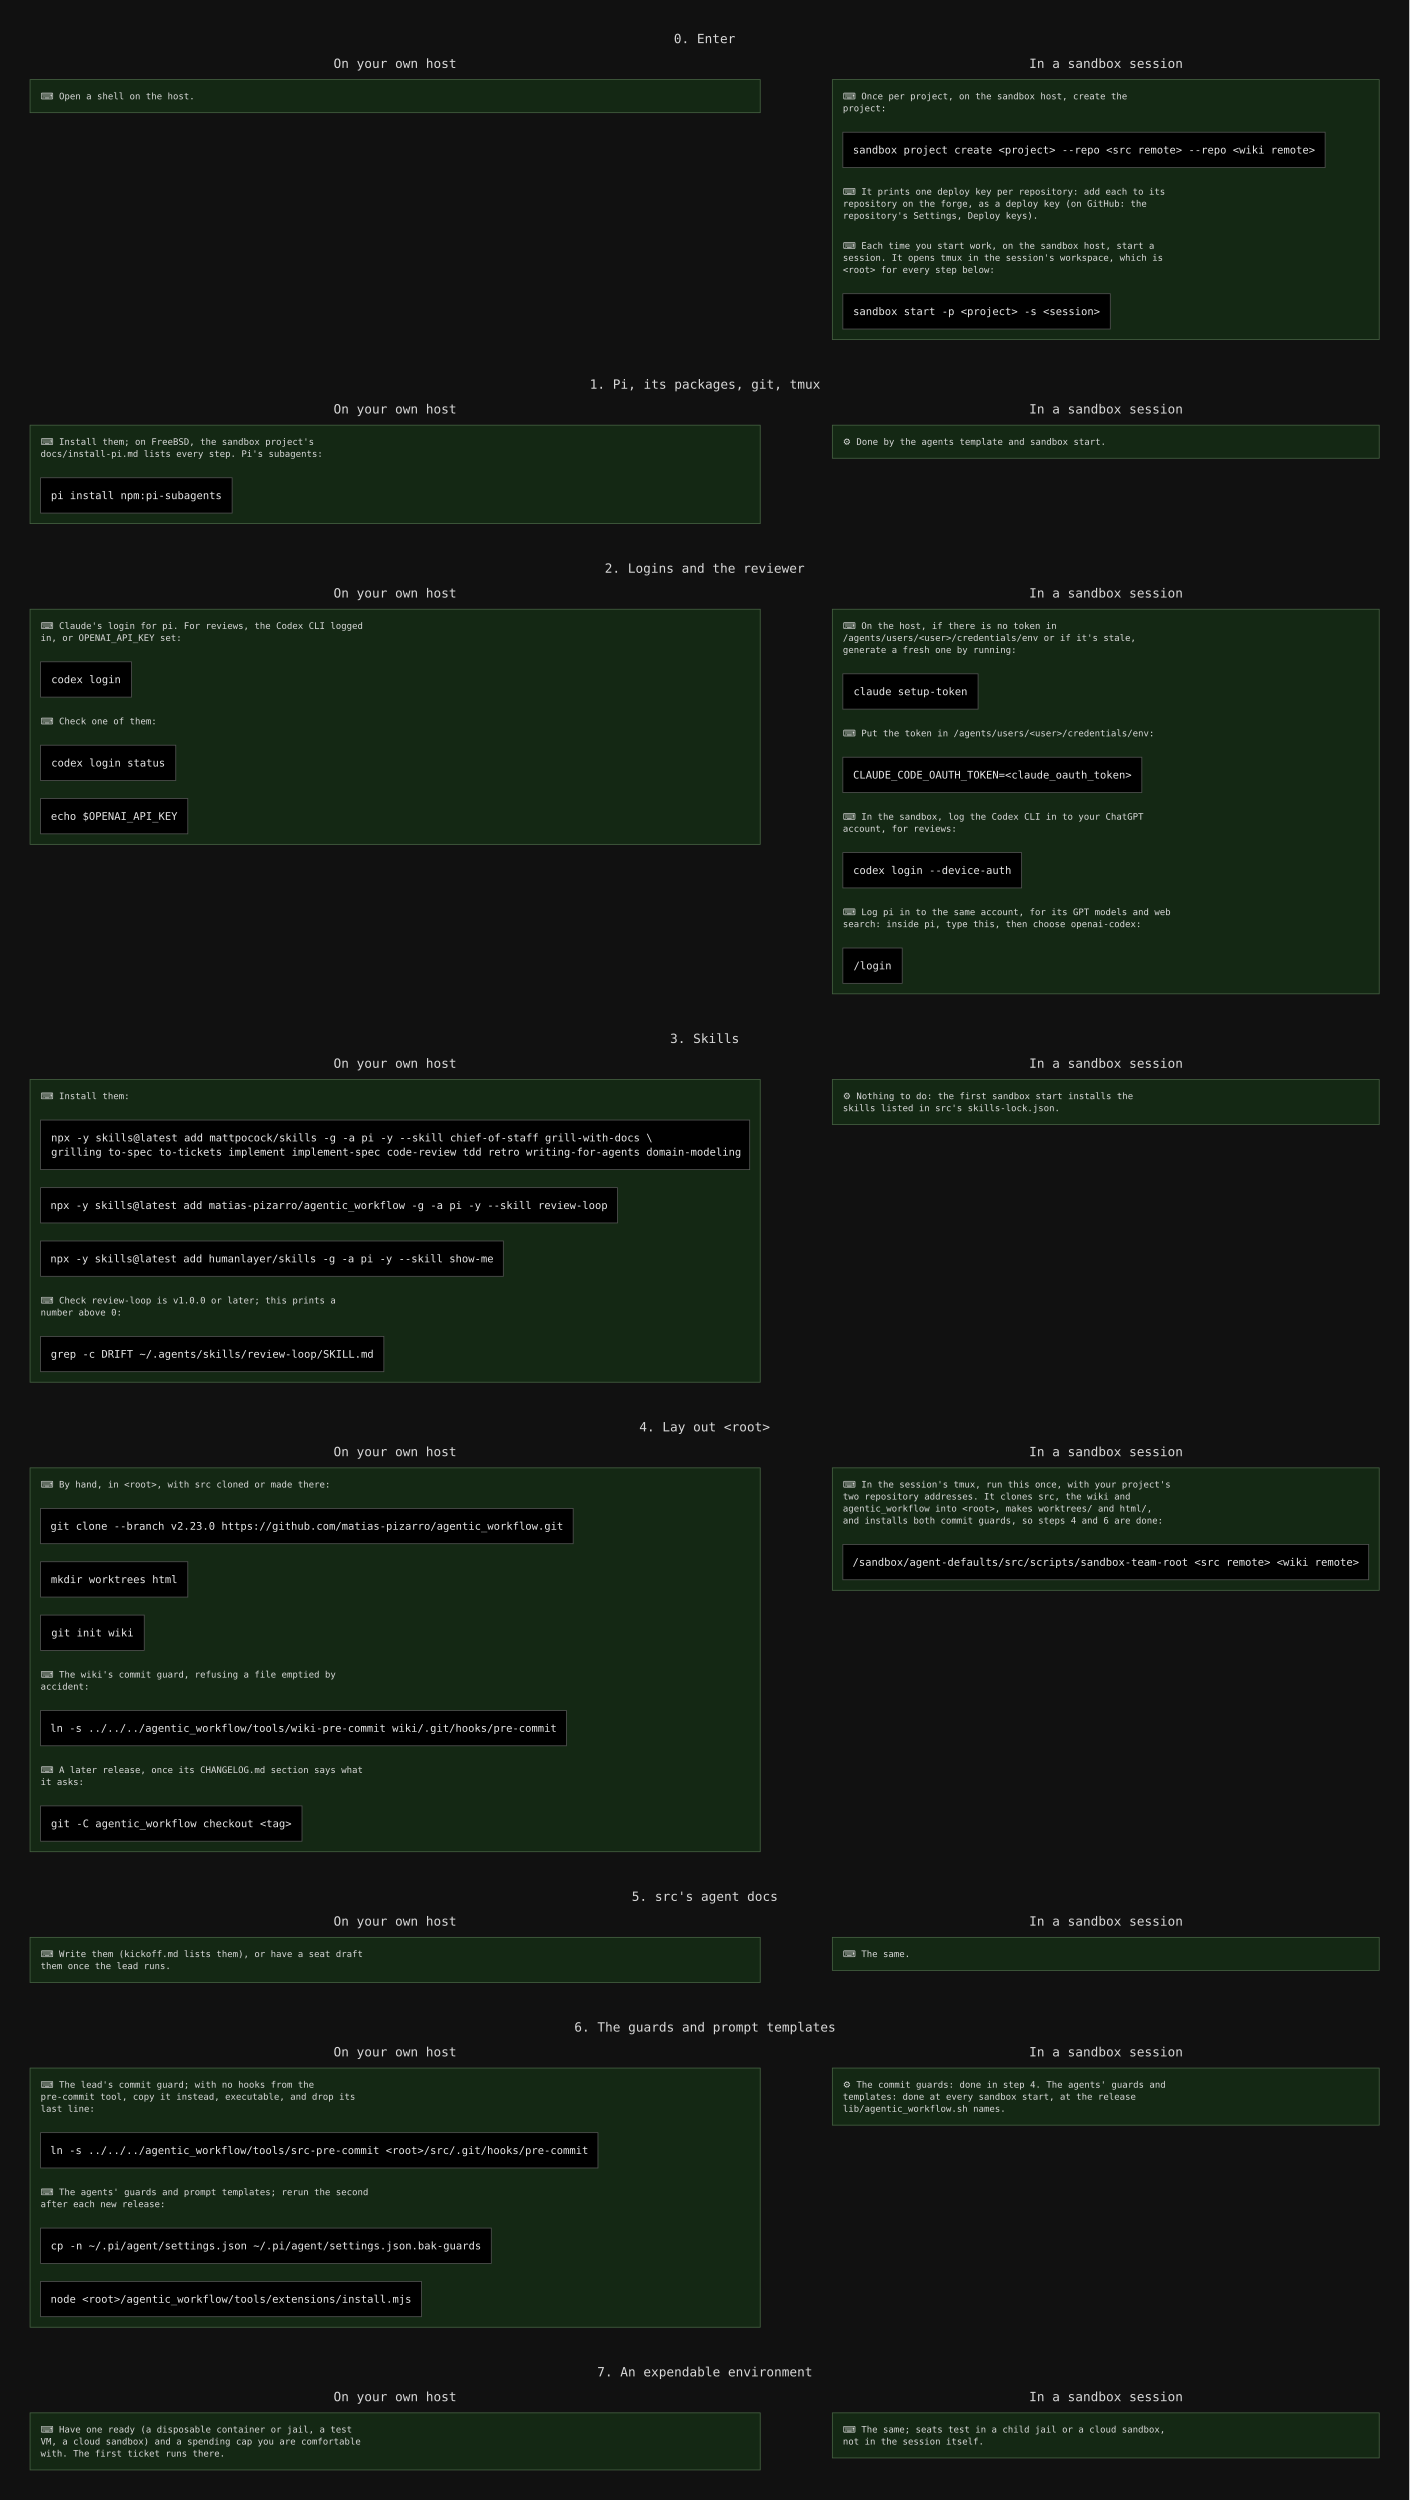
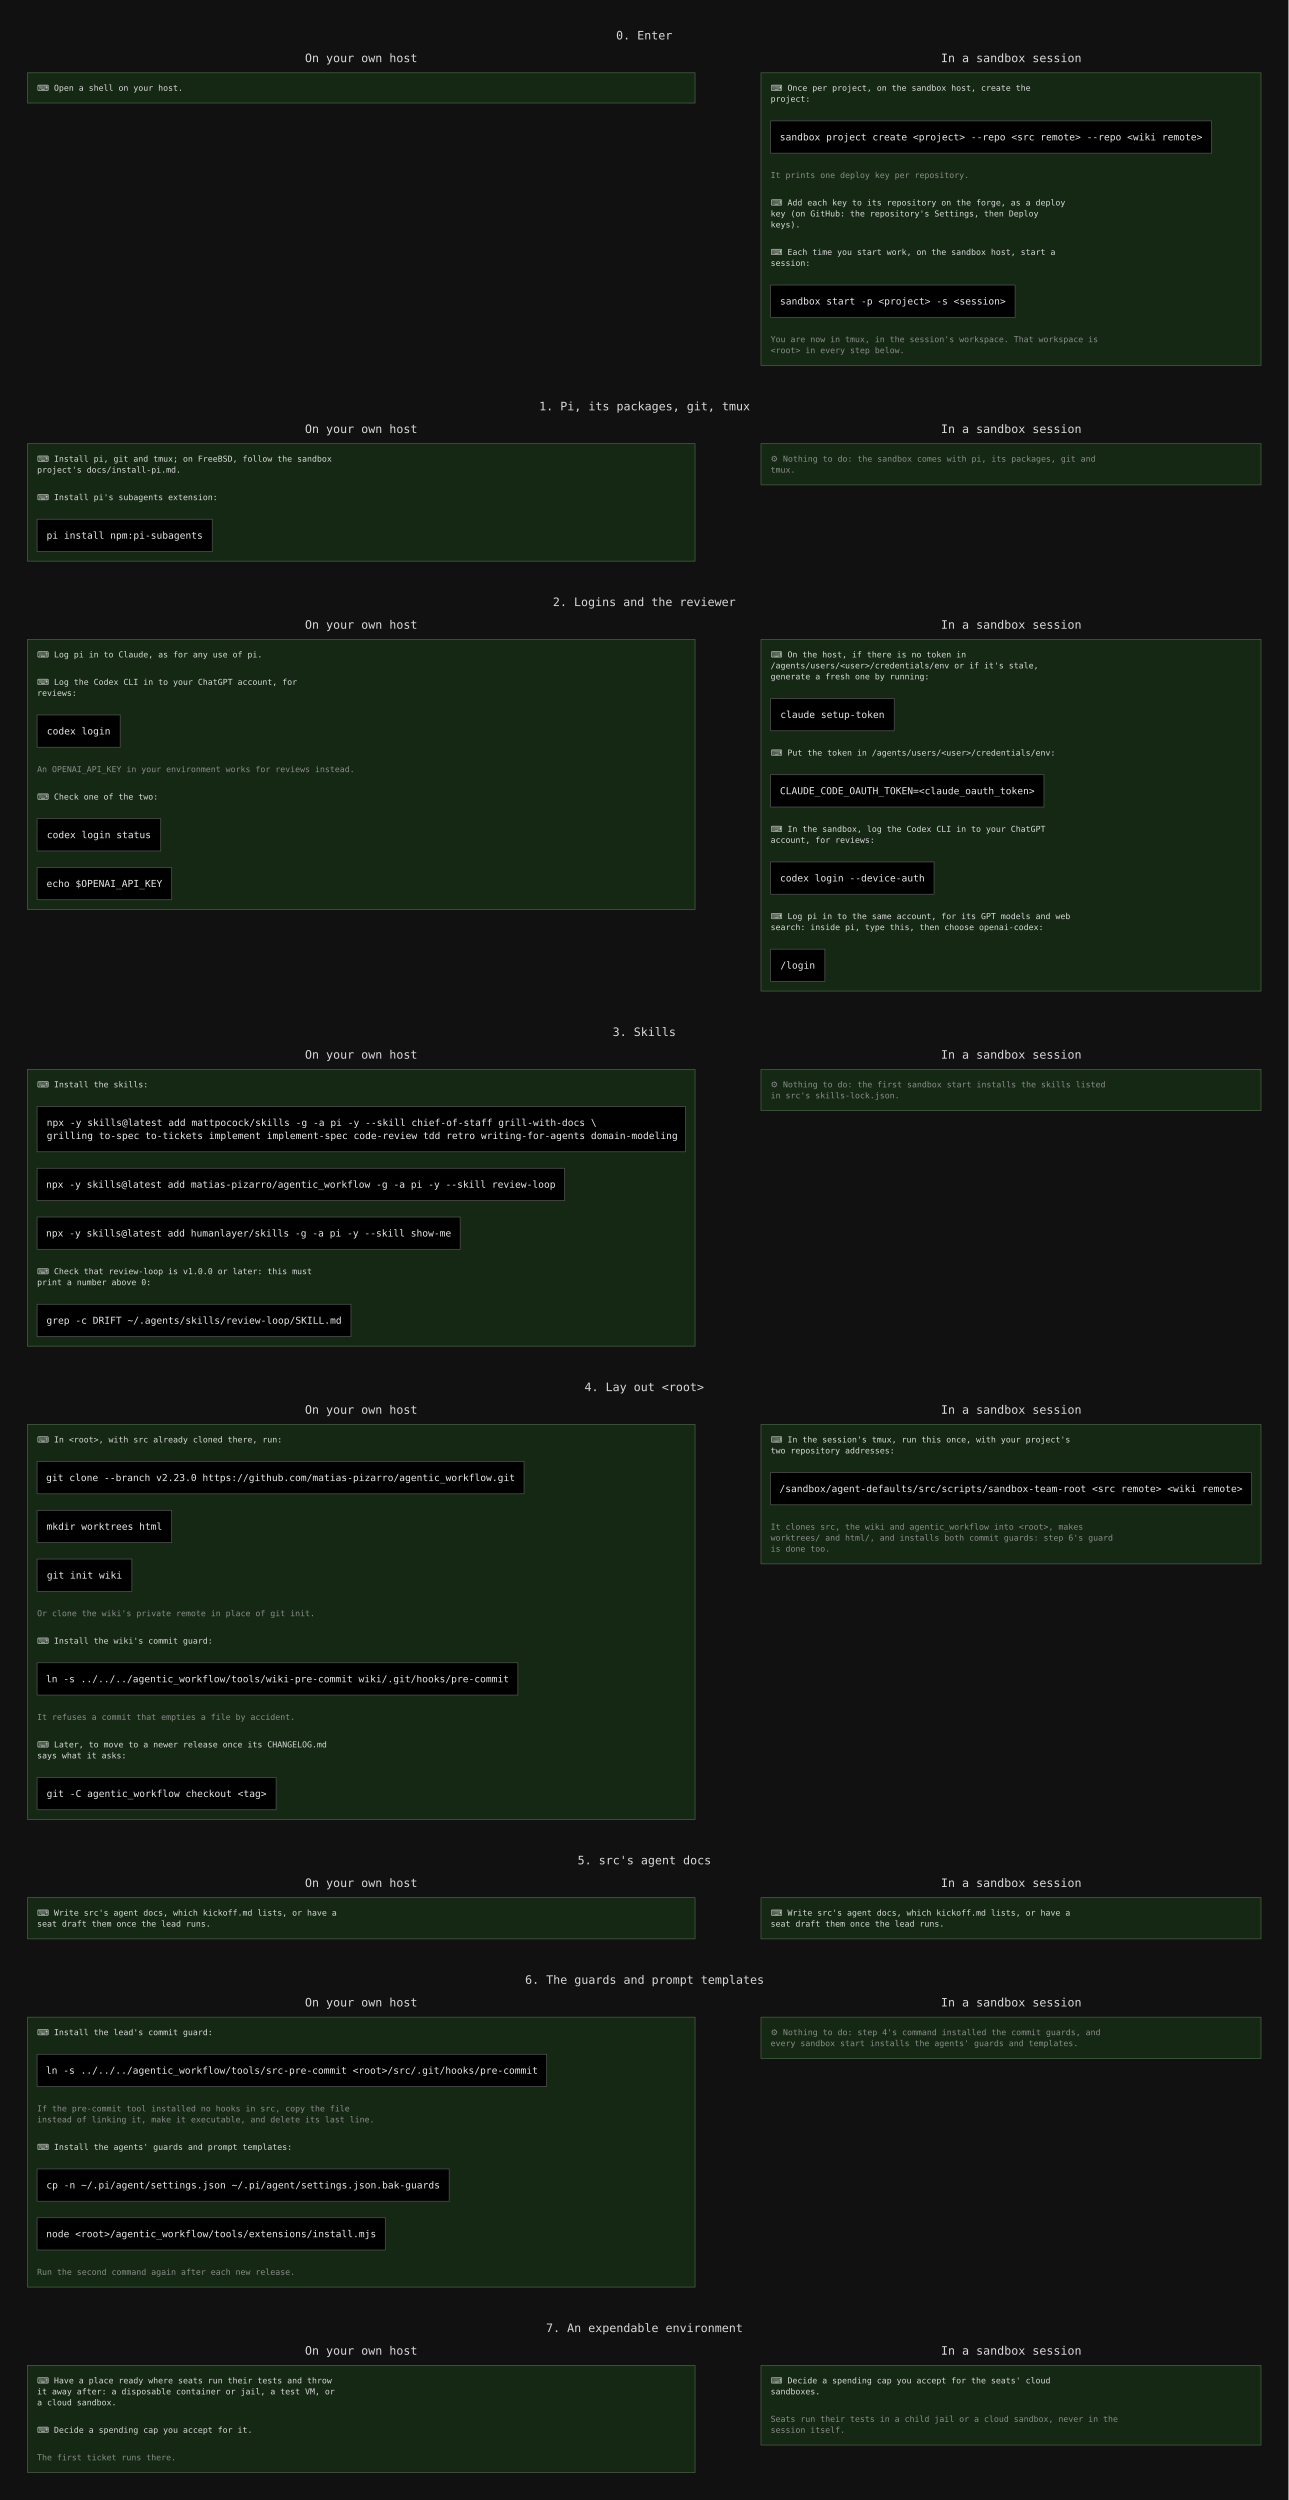
- <svg xmlns="http://www.w3.org/2000/svg" width="1876" height="3328" viewBox="0 0 1876 3328" font-family="'DejaVu Sans Mono', 'Menlo', 'Consolas', 'Liberation Mono', 'Courier New', monospace" font-size="14px">
+ <svg xmlns="http://www.w3.org/2000/svg" width="1876" height="3640" viewBox="0 0 1876 3640" font-family="'DejaVu Sans Mono', 'Menlo', 'Consolas', 'Liberation Mono', 'Courier New', monospace" font-size="14px">
  <defs>
  </defs>
-   <rect x="0" y="0" width="1876" height="3328" fill="#111111" />
+   <rect x="0" y="0" width="1876" height="3640" fill="#111111" />
  <g font-size="17px">
    <text x="897" y="57.45" fill="#d9d9d9" text-anchor="start">0. Enter</text>
  </g>
  <path d="M40 106 H1012 V150 H40 Z" fill="#142814" stroke="#486544" />
  <g font-size="17px">
    <text x="444" y="90.45" fill="#d9d9d9" text-anchor="start">On your own host</text>
  </g>
  <g font-size="12px">
-     <text x="54" y="132.2" fill="#d9d9d9" text-anchor="start">⌨️ Open a shell on the host.</text>
-   </g>
-   <path d="M1108 106 H1836 V452 H1108 Z" fill="#142814" stroke="#486544" />
+     <text x="54" y="132.2" fill="#d9d9d9" text-anchor="start">⌨️ Open a shell on your host.</text>
+   </g>
+   <path d="M1108 106 H1836 V532 H1108 Z" fill="#142814" stroke="#486544" />
  <g font-size="17px">
    <text x="1370" y="90.45" fill="#d9d9d9" text-anchor="start">In a sandbox session</text>
  </g>
  <g font-size="12px">
    <text x="1122" y="132.2" fill="#d9d9d9" text-anchor="start">⌨️ Once per project, on the sandbox host, create the</text>
    <text x="1122" y="148.2" fill="#d9d9d9" text-anchor="start">project:</text>
  </g>
  <path d="M1122 176 H1764 V223 H1122 Z" fill="#000000" stroke="#555555" />
  <text x="1443" y="204.4" fill="#e8e8e8" text-anchor="middle">sandbox project create &lt;project&gt; --repo &lt;src remote&gt; --repo &lt;wiki remote&gt;</text>
  <g font-size="12px">
-     <text x="1122" y="259.2" fill="#d9d9d9" text-anchor="start">⌨️ It prints one deploy key per repository: add each to its</text>
-     <text x="1122" y="275.2" fill="#d9d9d9" text-anchor="start">repository on the forge, as a deploy key (on GitHub: the</text>
-     <text x="1122" y="291.2" fill="#d9d9d9" text-anchor="start">repository's Settings, Deploy keys).</text>
-   </g>
-   <g font-size="12px">
-     <text x="1122" y="331.2" fill="#d9d9d9" text-anchor="start">⌨️ Each time you start work, on the sandbox host, start a</text>
-     <text x="1122" y="347.2" fill="#d9d9d9" text-anchor="start">session. It opens tmux in the session's workspace, which is</text>
-     <text x="1122" y="363.2" fill="#d9d9d9" text-anchor="start">&lt;root&gt; for every step below:</text>
-   </g>
-   <path d="M1122 391 H1478 V438 H1122 Z" fill="#000000" stroke="#555555" />
-   <text x="1300" y="419.4" fill="#e8e8e8" text-anchor="middle">sandbox start -p &lt;project&gt; -s &lt;session&gt;</text>
-   <g font-size="17px">
-     <text x="785" y="517.45" fill="#d9d9d9" text-anchor="start">1. Pi, its packages, git, tmux</text>
-   </g>
-   <path d="M40 566 H1012 V697 H40 Z" fill="#142814" stroke="#486544" />
-   <g font-size="17px">
-     <text x="444" y="550.45" fill="#d9d9d9" text-anchor="start">On your own host</text>
-   </g>
-   <g font-size="12px">
-     <text x="54" y="592.2" fill="#d9d9d9" text-anchor="start">⌨️ Install them; on FreeBSD, the sandbox project's</text>
-     <text x="54" y="608.2" fill="#d9d9d9" text-anchor="start">docs/install-pi.md lists every step. Pi's subagents:</text>
-   </g>
-   <path d="M54 636 H309 V683 H54 Z" fill="#000000" stroke="#555555" />
-   <text x="181.5" y="664.4" fill="#e8e8e8" text-anchor="middle">pi install npm:pi-subagents</text>
-   <path d="M1108 566 H1836 V610 H1108 Z" fill="#142814" stroke="#486544" />
-   <g font-size="17px">
-     <text x="1370" y="550.45" fill="#d9d9d9" text-anchor="start">In a sandbox session</text>
-   </g>
-   <g font-size="12px">
-     <text x="1122" y="592.2" fill="#d9d9d9" text-anchor="start">⚙️ Done by the agents template and sandbox start.</text>
-   </g>
-   <g font-size="17px">
-     <text x="805" y="762.45" fill="#d9d9d9" text-anchor="start">2. Logins and the reviewer</text>
-   </g>
-   <path d="M40 811 H1012 V1124 H40 Z" fill="#142814" stroke="#486544" />
-   <g font-size="17px">
-     <text x="444" y="795.45" fill="#d9d9d9" text-anchor="start">On your own host</text>
-   </g>
-   <g font-size="12px">
-     <text x="54" y="837.2" fill="#d9d9d9" text-anchor="start">⌨️ Claude's login for pi. For reviews, the Codex CLI logged</text>
-     <text x="54" y="853.2" fill="#d9d9d9" text-anchor="start">in, or OPENAI_API_KEY set:</text>
-   </g>
-   <path d="M54 881 H175 V928 H54 Z" fill="#000000" stroke="#555555" />
-   <text x="114.5" y="909.4" fill="#e8e8e8" text-anchor="middle">codex login</text>
-   <g font-size="12px">
-     <text x="54" y="964.2" fill="#d9d9d9" text-anchor="start">⌨️ Check one of them:</text>
-   </g>
-   <path d="M54 992 H234 V1039 H54 Z" fill="#000000" stroke="#555555" />
-   <text x="144" y="1020.4" fill="#e8e8e8" text-anchor="middle">codex login status</text>
-   <path d="M54 1063 H250 V1110 H54 Z" fill="#000000" stroke="#555555" />
-   <text x="152" y="1091.4" fill="#e8e8e8" text-anchor="middle">echo $OPENAI_API_KEY</text>
-   <path d="M1108 811 H1836 V1323 H1108 Z" fill="#142814" stroke="#486544" />
-   <g font-size="17px">
-     <text x="1370" y="795.45" fill="#d9d9d9" text-anchor="start">In a sandbox session</text>
-   </g>
-   <g font-size="12px">
-     <text x="1122" y="837.2" fill="#d9d9d9" text-anchor="start">⌨️ On the host, if there is no token in</text>
-     <text x="1122" y="853.2" fill="#d9d9d9" text-anchor="start">/agents/users/&lt;user&gt;/credentials/env or if it's stale,</text>
-     <text x="1122" y="869.2" fill="#d9d9d9" text-anchor="start">generate a fresh one by running:</text>
-   </g>
-   <path d="M1122 897 H1302 V944 H1122 Z" fill="#000000" stroke="#555555" />
-   <text x="1212" y="925.4" fill="#e8e8e8" text-anchor="middle">claude setup-token</text>
-   <g font-size="12px">
-     <text x="1122" y="980.2" fill="#d9d9d9" text-anchor="start">⌨️ Put the token in /agents/users/&lt;user&gt;/credentials/env:</text>
-   </g>
-   <path d="M1122 1008 H1520 V1055 H1122 Z" fill="#000000" stroke="#555555" />
-   <text x="1321" y="1036.4" fill="#e8e8e8" text-anchor="middle">CLAUDE_CODE_OAUTH_TOKEN=&lt;claude_oauth_token&gt;</text>
-   <g font-size="12px">
-     <text x="1122" y="1091.2" fill="#d9d9d9" text-anchor="start">⌨️ In the sandbox, log the Codex CLI in to your ChatGPT</text>
-     <text x="1122" y="1107.2" fill="#d9d9d9" text-anchor="start">account, for reviews:</text>
-   </g>
-   <path d="M1122 1135 H1360 V1182 H1122 Z" fill="#000000" stroke="#555555" />
-   <text x="1241" y="1163.4" fill="#e8e8e8" text-anchor="middle">codex login --device-auth</text>
-   <g font-size="12px">
-     <text x="1122" y="1218.2" fill="#d9d9d9" text-anchor="start">⌨️ Log pi in to the same account, for its GPT models and web</text>
-     <text x="1122" y="1234.2" fill="#d9d9d9" text-anchor="start">search: inside pi, type this, then choose openai-codex:</text>
-   </g>
-   <path d="M1122 1262 H1201 V1309 H1122 Z" fill="#000000" stroke="#555555" />
-   <text x="1161.5" y="1290.4" fill="#e8e8e8" text-anchor="middle">/login</text>
-   <g font-size="17px">
-     <text x="892" y="1388.45" fill="#d9d9d9" text-anchor="start">3. Skills</text>
-   </g>
-   <path d="M40 1437 H1012 V1840 H40 Z" fill="#142814" stroke="#486544" />
-   <g font-size="17px">
-     <text x="444" y="1421.45" fill="#d9d9d9" text-anchor="start">On your own host</text>
-   </g>
-   <g font-size="12px">
-     <text x="54" y="1463.2" fill="#d9d9d9" text-anchor="start">⌨️ Install them:</text>
-   </g>
-   <path d="M54 1491 H998 V1557 H54 Z" fill="#000000" stroke="#555555" />
-   <text x="68" y="1519.4" fill="#e8e8e8" text-anchor="start">npx -y skills@latest add mattpocock/skills -g -a pi -y --skill chief-of-staff grill-with-docs \</text>
-   <text x="68" y="1538.4" fill="#e8e8e8" text-anchor="start">grilling to-spec to-tickets implement implement-spec code-review tdd retro writing-for-agents domain-modeling</text>
-   <path d="M54 1581 H822 V1628 H54 Z" fill="#000000" stroke="#555555" />
-   <text x="438" y="1609.4" fill="#e8e8e8" text-anchor="middle">npx -y skills@latest add matias-pizarro/agentic_workflow -g -a pi -y --skill review-loop</text>
-   <path d="M54 1652 H670 V1699 H54 Z" fill="#000000" stroke="#555555" />
-   <text x="362" y="1680.4" fill="#e8e8e8" text-anchor="middle">npx -y skills@latest add humanlayer/skills -g -a pi -y --skill show-me</text>
-   <g font-size="12px">
-     <text x="54" y="1735.2" fill="#d9d9d9" text-anchor="start">⌨️ Check review-loop is v1.0.0 or later; this prints a</text>
-     <text x="54" y="1751.2" fill="#d9d9d9" text-anchor="start">number above 0:</text>
-   </g>
-   <path d="M54 1779 H511 V1826 H54 Z" fill="#000000" stroke="#555555" />
-   <text x="282.5" y="1807.4" fill="#e8e8e8" text-anchor="middle">grep -c DRIFT ~/.agents/skills/review-loop/SKILL.md</text>
-   <path d="M1108 1437 H1836 V1497 H1108 Z" fill="#142814" stroke="#486544" />
-   <g font-size="17px">
-     <text x="1370" y="1421.45" fill="#d9d9d9" text-anchor="start">In a sandbox session</text>
-   </g>
-   <g font-size="12px">
-     <text x="1122" y="1463.2" fill="#d9d9d9" text-anchor="start">⚙️ Nothing to do: the first sandbox start installs the</text>
-     <text x="1122" y="1479.2" fill="#d9d9d9" text-anchor="start">skills listed in src's skills-lock.json.</text>
-   </g>
-   <g font-size="17px">
-     <text x="851" y="1905.45" fill="#d9d9d9" text-anchor="start">4. Lay out &lt;root&gt;</text>
-   </g>
-   <path d="M40 1954 H1012 V2465 H40 Z" fill="#142814" stroke="#486544" />
-   <g font-size="17px">
-     <text x="444" y="1938.45" fill="#d9d9d9" text-anchor="start">On your own host</text>
-   </g>
-   <g font-size="12px">
-     <text x="54" y="1980.2" fill="#d9d9d9" text-anchor="start">⌨️ By hand, in &lt;root&gt;, with src cloned or made there:</text>
-   </g>
-   <path d="M54 2008 H763 V2055 H54 Z" fill="#000000" stroke="#555555" />
-   <text x="408.5" y="2036.4" fill="#e8e8e8" text-anchor="middle">git clone --branch v2.23.0 https://github.com/matias-pizarro/agentic_workflow.git</text>
-   <path d="M54 2079 H250 V2126 H54 Z" fill="#000000" stroke="#555555" />
-   <text x="152" y="2107.4" fill="#e8e8e8" text-anchor="middle">mkdir worktrees html</text>
-   <path d="M54 2150 H192 V2197 H54 Z" fill="#000000" stroke="#555555" />
-   <text x="123" y="2178.4" fill="#e8e8e8" text-anchor="middle">git init wiki</text>
-   <g font-size="12px">
-     <text x="54" y="2233.2" fill="#d9d9d9" text-anchor="start">⌨️ The wiki's commit guard, refusing a file emptied by</text>
-     <text x="54" y="2249.2" fill="#d9d9d9" text-anchor="start">accident:</text>
-   </g>
-   <path d="M54 2277 H754 V2324 H54 Z" fill="#000000" stroke="#555555" />
-   <text x="404" y="2305.4" fill="#e8e8e8" text-anchor="middle">ln -s ../../../agentic_workflow/tools/wiki-pre-commit wiki/.git/hooks/pre-commit</text>
-   <g font-size="12px">
-     <text x="54" y="2360.2" fill="#d9d9d9" text-anchor="start">⌨️ A later release, once its CHANGELOG.md section says what</text>
-     <text x="54" y="2376.2" fill="#d9d9d9" text-anchor="start">it asks:</text>
-   </g>
-   <path d="M54 2404 H402 V2451 H54 Z" fill="#000000" stroke="#555555" />
-   <text x="228" y="2432.4" fill="#e8e8e8" text-anchor="middle">git -C agentic_workflow checkout &lt;tag&gt;</text>
-   <path d="M1108 1954 H1836 V2117 H1108 Z" fill="#142814" stroke="#486544" />
-   <g font-size="17px">
-     <text x="1370" y="1938.45" fill="#d9d9d9" text-anchor="start">In a sandbox session</text>
-   </g>
-   <g font-size="12px">
-     <text x="1122" y="1980.2" fill="#d9d9d9" text-anchor="start">⌨️ In the session's tmux, run this once, with your project's</text>
-     <text x="1122" y="1996.2" fill="#d9d9d9" text-anchor="start">two repository addresses. It clones src, the wiki and</text>
-     <text x="1122" y="2012.2" fill="#d9d9d9" text-anchor="start">agentic_workflow into &lt;root&gt;, makes worktrees/ and html/,</text>
-     <text x="1122" y="2028.2" fill="#d9d9d9" text-anchor="start">and installs both commit guards, so steps 4 and 6 are done:</text>
-   </g>
-   <path d="M1122 2056 H1822 V2103 H1122 Z" fill="#000000" stroke="#555555" />
-   <text x="1472" y="2084.4" fill="#e8e8e8" text-anchor="middle">/sandbox/agent-defaults/src/scripts/sandbox-team-root &lt;src remote&gt; &lt;wiki remote&gt;</text>
-   <g font-size="17px">
-     <text x="841" y="2530.45" fill="#d9d9d9" text-anchor="start">5. src's agent docs</text>
-   </g>
-   <path d="M40 2579 H1012 V2639 H40 Z" fill="#142814" stroke="#486544" />
-   <g font-size="17px">
-     <text x="444" y="2563.45" fill="#d9d9d9" text-anchor="start">On your own host</text>
-   </g>
-   <g font-size="12px">
-     <text x="54" y="2605.2" fill="#d9d9d9" text-anchor="start">⌨️ Write them (kickoff.md lists them), or have a seat draft</text>
-     <text x="54" y="2621.2" fill="#d9d9d9" text-anchor="start">them once the lead runs.</text>
-   </g>
-   <path d="M1108 2579 H1836 V2623 H1108 Z" fill="#142814" stroke="#486544" />
-   <g font-size="17px">
-     <text x="1370" y="2563.45" fill="#d9d9d9" text-anchor="start">In a sandbox session</text>
-   </g>
-   <g font-size="12px">
-     <text x="1122" y="2605.2" fill="#d9d9d9" text-anchor="start">⌨️ The same.</text>
-   </g>
-   <g font-size="17px">
-     <text x="764.5" y="2704.45" fill="#d9d9d9" text-anchor="start">6. The guards and prompt templates</text>
-   </g>
-   <path d="M40 2753 H1012 V3098 H40 Z" fill="#142814" stroke="#486544" />
-   <g font-size="17px">
-     <text x="444" y="2737.45" fill="#d9d9d9" text-anchor="start">On your own host</text>
-   </g>
-   <g font-size="12px">
-     <text x="54" y="2779.2" fill="#d9d9d9" text-anchor="start">⌨️ The lead's commit guard; with no hooks from the</text>
-     <text x="54" y="2795.2" fill="#d9d9d9" text-anchor="start">pre-commit tool, copy it instead, executable, and drop its</text>
-     <text x="54" y="2811.2" fill="#d9d9d9" text-anchor="start">last line:</text>
-   </g>
-   <path d="M54 2839 H796 V2886 H54 Z" fill="#000000" stroke="#555555" />
-   <text x="425" y="2867.4" fill="#e8e8e8" text-anchor="middle">ln -s ../../../agentic_workflow/tools/src-pre-commit &lt;root&gt;/src/.git/hooks/pre-commit</text>
-   <g font-size="12px">
-     <text x="54" y="2922.2" fill="#d9d9d9" text-anchor="start">⌨️ The agents' guards and prompt templates; rerun the second</text>
-     <text x="54" y="2938.2" fill="#d9d9d9" text-anchor="start">after each new release:</text>
-   </g>
-   <path d="M54 2966 H654 V3013 H54 Z" fill="#000000" stroke="#555555" />
-   <text x="354" y="2994.4" fill="#e8e8e8" text-anchor="middle">cp -n ~/.pi/agent/settings.json ~/.pi/agent/settings.json.bak-guards</text>
-   <path d="M54 3037 H561 V3084 H54 Z" fill="#000000" stroke="#555555" />
-   <text x="307.5" y="3065.4" fill="#e8e8e8" text-anchor="middle">node &lt;root&gt;/agentic_workflow/tools/extensions/install.mjs</text>
-   <path d="M1108 2753 H1836 V2829 H1108 Z" fill="#142814" stroke="#486544" />
-   <g font-size="17px">
-     <text x="1370" y="2737.45" fill="#d9d9d9" text-anchor="start">In a sandbox session</text>
-   </g>
-   <g font-size="12px">
-     <text x="1122" y="2779.2" fill="#d9d9d9" text-anchor="start">⚙️ The commit guards: done in step 4. The agents' guards and</text>
-     <text x="1122" y="2795.2" fill="#d9d9d9" text-anchor="start">templates: done at every sandbox start, at the release</text>
-     <text x="1122" y="2811.2" fill="#d9d9d9" text-anchor="start">lib/agentic_workflow.sh names.</text>
-   </g>
-   <g font-size="17px">
-     <text x="795" y="3163.45" fill="#d9d9d9" text-anchor="start">7. An expendable environment</text>
-   </g>
-   <path d="M40 3212 H1012 V3288 H40 Z" fill="#142814" stroke="#486544" />
-   <g font-size="17px">
-     <text x="444" y="3196.45" fill="#d9d9d9" text-anchor="start">On your own host</text>
-   </g>
-   <g font-size="12px">
-     <text x="54" y="3238.2" fill="#d9d9d9" text-anchor="start">⌨️ Have one ready (a disposable container or jail, a test</text>
-     <text x="54" y="3254.2" fill="#d9d9d9" text-anchor="start">VM, a cloud sandbox) and a spending cap you are comfortable</text>
-     <text x="54" y="3270.2" fill="#d9d9d9" text-anchor="start">with. The first ticket runs there.</text>
-   </g>
-   <path d="M1108 3212 H1836 V3272 H1108 Z" fill="#142814" stroke="#486544" />
-   <g font-size="17px">
-     <text x="1370" y="3196.45" fill="#d9d9d9" text-anchor="start">In a sandbox session</text>
-   </g>
-   <g font-size="12px">
-     <text x="1122" y="3238.2" fill="#d9d9d9" text-anchor="start">⌨️ The same; seats test in a child jail or a cloud sandbox,</text>
-     <text x="1122" y="3254.2" fill="#d9d9d9" text-anchor="start">not in the session itself.</text>
+     <text x="1122" y="259.2" fill="#8b8b8b" text-anchor="start">It prints one deploy key per repository.</text>
+   </g>
+   <g font-size="12px">
+     <text x="1122" y="299.2" fill="#d9d9d9" text-anchor="start">⌨️ Add each key to its repository on the forge, as a deploy</text>
+     <text x="1122" y="315.2" fill="#d9d9d9" text-anchor="start">key (on GitHub: the repository's Settings, then Deploy</text>
+     <text x="1122" y="331.2" fill="#d9d9d9" text-anchor="start">keys).</text>
+   </g>
+   <g font-size="12px">
+     <text x="1122" y="371.2" fill="#d9d9d9" text-anchor="start">⌨️ Each time you start work, on the sandbox host, start a</text>
+     <text x="1122" y="387.2" fill="#d9d9d9" text-anchor="start">session:</text>
+   </g>
+   <path d="M1122 415 H1478 V462 H1122 Z" fill="#000000" stroke="#555555" />
+   <text x="1300" y="443.4" fill="#e8e8e8" text-anchor="middle">sandbox start -p &lt;project&gt; -s &lt;session&gt;</text>
+   <g font-size="12px">
+     <text x="1122" y="498.2" fill="#8b8b8b" text-anchor="start">You are now in tmux, in the session's workspace. That workspace is</text>
+     <text x="1122" y="514.2" fill="#8b8b8b" text-anchor="start">&lt;root&gt; in every step below.</text>
+   </g>
+   <g font-size="17px">
+     <text x="785" y="597.45" fill="#d9d9d9" text-anchor="start">1. Pi, its packages, git, tmux</text>
+   </g>
+   <path d="M40 646 H1012 V817 H40 Z" fill="#142814" stroke="#486544" />
+   <g font-size="17px">
+     <text x="444" y="630.45" fill="#d9d9d9" text-anchor="start">On your own host</text>
+   </g>
+   <g font-size="12px">
+     <text x="54" y="672.2" fill="#d9d9d9" text-anchor="start">⌨️ Install pi, git and tmux; on FreeBSD, follow the sandbox</text>
+     <text x="54" y="688.2" fill="#d9d9d9" text-anchor="start">project's docs/install-pi.md.</text>
+   </g>
+   <g font-size="12px">
+     <text x="54" y="728.2" fill="#d9d9d9" text-anchor="start">⌨️ Install pi's subagents extension:</text>
+   </g>
+   <path d="M54 756 H309 V803 H54 Z" fill="#000000" stroke="#555555" />
+   <text x="181.5" y="784.4" fill="#e8e8e8" text-anchor="middle">pi install npm:pi-subagents</text>
+   <path d="M1108 646 H1836 V706 H1108 Z" fill="#142814" stroke="#486544" />
+   <g font-size="17px">
+     <text x="1370" y="630.45" fill="#d9d9d9" text-anchor="start">In a sandbox session</text>
+   </g>
+   <g font-size="12px">
+     <text x="1122" y="672.2" fill="#8b8b8b" text-anchor="start">⚙️ Nothing to do: the sandbox comes with pi, its packages, git and</text>
+     <text x="1122" y="688.2" fill="#8b8b8b" text-anchor="start">tmux.</text>
+   </g>
+   <g font-size="17px">
+     <text x="805" y="882.45" fill="#d9d9d9" text-anchor="start">2. Logins and the reviewer</text>
+   </g>
+   <path d="M40 931 H1012 V1324 H40 Z" fill="#142814" stroke="#486544" />
+   <g font-size="17px">
+     <text x="444" y="915.45" fill="#d9d9d9" text-anchor="start">On your own host</text>
+   </g>
+   <g font-size="12px">
+     <text x="54" y="957.2" fill="#d9d9d9" text-anchor="start">⌨️ Log pi in to Claude, as for any use of pi.</text>
+   </g>
+   <g font-size="12px">
+     <text x="54" y="997.2" fill="#d9d9d9" text-anchor="start">⌨️ Log the Codex CLI in to your ChatGPT account, for</text>
+     <text x="54" y="1013.2" fill="#d9d9d9" text-anchor="start">reviews:</text>
+   </g>
+   <path d="M54 1041 H175 V1088 H54 Z" fill="#000000" stroke="#555555" />
+   <text x="114.5" y="1069.4" fill="#e8e8e8" text-anchor="middle">codex login</text>
+   <g font-size="12px">
+     <text x="54" y="1124.2" fill="#8b8b8b" text-anchor="start">An OPENAI_API_KEY in your environment works for reviews instead.</text>
+   </g>
+   <g font-size="12px">
+     <text x="54" y="1164.2" fill="#d9d9d9" text-anchor="start">⌨️ Check one of the two:</text>
+   </g>
+   <path d="M54 1192 H234 V1239 H54 Z" fill="#000000" stroke="#555555" />
+   <text x="144" y="1220.4" fill="#e8e8e8" text-anchor="middle">codex login status</text>
+   <path d="M54 1263 H250 V1310 H54 Z" fill="#000000" stroke="#555555" />
+   <text x="152" y="1291.4" fill="#e8e8e8" text-anchor="middle">echo $OPENAI_API_KEY</text>
+   <path d="M1108 931 H1836 V1443 H1108 Z" fill="#142814" stroke="#486544" />
+   <g font-size="17px">
+     <text x="1370" y="915.45" fill="#d9d9d9" text-anchor="start">In a sandbox session</text>
+   </g>
+   <g font-size="12px">
+     <text x="1122" y="957.2" fill="#d9d9d9" text-anchor="start">⌨️ On the host, if there is no token in</text>
+     <text x="1122" y="973.2" fill="#d9d9d9" text-anchor="start">/agents/users/&lt;user&gt;/credentials/env or if it's stale,</text>
+     <text x="1122" y="989.2" fill="#d9d9d9" text-anchor="start">generate a fresh one by running:</text>
+   </g>
+   <path d="M1122 1017 H1302 V1064 H1122 Z" fill="#000000" stroke="#555555" />
+   <text x="1212" y="1045.4" fill="#e8e8e8" text-anchor="middle">claude setup-token</text>
+   <g font-size="12px">
+     <text x="1122" y="1100.2" fill="#d9d9d9" text-anchor="start">⌨️ Put the token in /agents/users/&lt;user&gt;/credentials/env:</text>
+   </g>
+   <path d="M1122 1128 H1520 V1175 H1122 Z" fill="#000000" stroke="#555555" />
+   <text x="1321" y="1156.4" fill="#e8e8e8" text-anchor="middle">CLAUDE_CODE_OAUTH_TOKEN=&lt;claude_oauth_token&gt;</text>
+   <g font-size="12px">
+     <text x="1122" y="1211.2" fill="#d9d9d9" text-anchor="start">⌨️ In the sandbox, log the Codex CLI in to your ChatGPT</text>
+     <text x="1122" y="1227.2" fill="#d9d9d9" text-anchor="start">account, for reviews:</text>
+   </g>
+   <path d="M1122 1255 H1360 V1302 H1122 Z" fill="#000000" stroke="#555555" />
+   <text x="1241" y="1283.4" fill="#e8e8e8" text-anchor="middle">codex login --device-auth</text>
+   <g font-size="12px">
+     <text x="1122" y="1338.2" fill="#d9d9d9" text-anchor="start">⌨️ Log pi in to the same account, for its GPT models and web</text>
+     <text x="1122" y="1354.2" fill="#d9d9d9" text-anchor="start">search: inside pi, type this, then choose openai-codex:</text>
+   </g>
+   <path d="M1122 1382 H1201 V1429 H1122 Z" fill="#000000" stroke="#555555" />
+   <text x="1161.5" y="1410.4" fill="#e8e8e8" text-anchor="middle">/login</text>
+   <g font-size="17px">
+     <text x="892" y="1508.45" fill="#d9d9d9" text-anchor="start">3. Skills</text>
+   </g>
+   <path d="M40 1557 H1012 V1960 H40 Z" fill="#142814" stroke="#486544" />
+   <g font-size="17px">
+     <text x="444" y="1541.45" fill="#d9d9d9" text-anchor="start">On your own host</text>
+   </g>
+   <g font-size="12px">
+     <text x="54" y="1583.2" fill="#d9d9d9" text-anchor="start">⌨️ Install the skills:</text>
+   </g>
+   <path d="M54 1611 H998 V1677 H54 Z" fill="#000000" stroke="#555555" />
+   <text x="68" y="1639.4" fill="#e8e8e8" text-anchor="start">npx -y skills@latest add mattpocock/skills -g -a pi -y --skill chief-of-staff grill-with-docs \</text>
+   <text x="68" y="1658.4" fill="#e8e8e8" text-anchor="start">grilling to-spec to-tickets implement implement-spec code-review tdd retro writing-for-agents domain-modeling</text>
+   <path d="M54 1701 H822 V1748 H54 Z" fill="#000000" stroke="#555555" />
+   <text x="438" y="1729.4" fill="#e8e8e8" text-anchor="middle">npx -y skills@latest add matias-pizarro/agentic_workflow -g -a pi -y --skill review-loop</text>
+   <path d="M54 1772 H670 V1819 H54 Z" fill="#000000" stroke="#555555" />
+   <text x="362" y="1800.4" fill="#e8e8e8" text-anchor="middle">npx -y skills@latest add humanlayer/skills -g -a pi -y --skill show-me</text>
+   <g font-size="12px">
+     <text x="54" y="1855.2" fill="#d9d9d9" text-anchor="start">⌨️ Check that review-loop is v1.0.0 or later: this must</text>
+     <text x="54" y="1871.2" fill="#d9d9d9" text-anchor="start">print a number above 0:</text>
+   </g>
+   <path d="M54 1899 H511 V1946 H54 Z" fill="#000000" stroke="#555555" />
+   <text x="282.5" y="1927.4" fill="#e8e8e8" text-anchor="middle">grep -c DRIFT ~/.agents/skills/review-loop/SKILL.md</text>
+   <path d="M1108 1557 H1836 V1617 H1108 Z" fill="#142814" stroke="#486544" />
+   <g font-size="17px">
+     <text x="1370" y="1541.45" fill="#d9d9d9" text-anchor="start">In a sandbox session</text>
+   </g>
+   <g font-size="12px">
+     <text x="1122" y="1583.2" fill="#8b8b8b" text-anchor="start">⚙️ Nothing to do: the first sandbox start installs the skills listed</text>
+     <text x="1122" y="1599.2" fill="#8b8b8b" text-anchor="start">in src's skills-lock.json.</text>
+   </g>
+   <g font-size="17px">
+     <text x="851" y="2025.45" fill="#d9d9d9" text-anchor="start">4. Lay out &lt;root&gt;</text>
+   </g>
+   <path d="M40 2074 H1012 V2649 H40 Z" fill="#142814" stroke="#486544" />
+   <g font-size="17px">
+     <text x="444" y="2058.45" fill="#d9d9d9" text-anchor="start">On your own host</text>
+   </g>
+   <g font-size="12px">
+     <text x="54" y="2100.2" fill="#d9d9d9" text-anchor="start">⌨️ In &lt;root&gt;, with src already cloned there, run:</text>
+   </g>
+   <path d="M54 2128 H763 V2175 H54 Z" fill="#000000" stroke="#555555" />
+   <text x="408.5" y="2156.4" fill="#e8e8e8" text-anchor="middle">git clone --branch v2.23.0 https://github.com/matias-pizarro/agentic_workflow.git</text>
+   <path d="M54 2199 H250 V2246 H54 Z" fill="#000000" stroke="#555555" />
+   <text x="152" y="2227.4" fill="#e8e8e8" text-anchor="middle">mkdir worktrees html</text>
+   <path d="M54 2270 H192 V2317 H54 Z" fill="#000000" stroke="#555555" />
+   <text x="123" y="2298.4" fill="#e8e8e8" text-anchor="middle">git init wiki</text>
+   <g font-size="12px">
+     <text x="54" y="2353.2" fill="#8b8b8b" text-anchor="start">Or clone the wiki's private remote in place of git init.</text>
+   </g>
+   <g font-size="12px">
+     <text x="54" y="2393.2" fill="#d9d9d9" text-anchor="start">⌨️ Install the wiki's commit guard:</text>
+   </g>
+   <path d="M54 2421 H754 V2468 H54 Z" fill="#000000" stroke="#555555" />
+   <text x="404" y="2449.4" fill="#e8e8e8" text-anchor="middle">ln -s ../../../agentic_workflow/tools/wiki-pre-commit wiki/.git/hooks/pre-commit</text>
+   <g font-size="12px">
+     <text x="54" y="2504.2" fill="#8b8b8b" text-anchor="start">It refuses a commit that empties a file by accident.</text>
+   </g>
+   <g font-size="12px">
+     <text x="54" y="2544.2" fill="#d9d9d9" text-anchor="start">⌨️ Later, to move to a newer release once its CHANGELOG.md</text>
+     <text x="54" y="2560.2" fill="#d9d9d9" text-anchor="start">says what it asks:</text>
+   </g>
+   <path d="M54 2588 H402 V2635 H54 Z" fill="#000000" stroke="#555555" />
+   <text x="228" y="2616.4" fill="#e8e8e8" text-anchor="middle">git -C agentic_workflow checkout &lt;tag&gt;</text>
+   <path d="M1108 2074 H1836 V2277 H1108 Z" fill="#142814" stroke="#486544" />
+   <g font-size="17px">
+     <text x="1370" y="2058.45" fill="#d9d9d9" text-anchor="start">In a sandbox session</text>
+   </g>
+   <g font-size="12px">
+     <text x="1122" y="2100.2" fill="#d9d9d9" text-anchor="start">⌨️ In the session's tmux, run this once, with your project's</text>
+     <text x="1122" y="2116.2" fill="#d9d9d9" text-anchor="start">two repository addresses:</text>
+   </g>
+   <path d="M1122 2144 H1822 V2191 H1122 Z" fill="#000000" stroke="#555555" />
+   <text x="1472" y="2172.4" fill="#e8e8e8" text-anchor="middle">/sandbox/agent-defaults/src/scripts/sandbox-team-root &lt;src remote&gt; &lt;wiki remote&gt;</text>
+   <g font-size="12px">
+     <text x="1122" y="2227.2" fill="#8b8b8b" text-anchor="start">It clones src, the wiki and agentic_workflow into &lt;root&gt;, makes</text>
+     <text x="1122" y="2243.2" fill="#8b8b8b" text-anchor="start">worktrees/ and html/, and installs both commit guards: step 6's guard</text>
+     <text x="1122" y="2259.2" fill="#8b8b8b" text-anchor="start">is done too.</text>
+   </g>
+   <g font-size="17px">
+     <text x="841" y="2714.45" fill="#d9d9d9" text-anchor="start">5. src's agent docs</text>
+   </g>
+   <path d="M40 2763 H1012 V2823 H40 Z" fill="#142814" stroke="#486544" />
+   <g font-size="17px">
+     <text x="444" y="2747.45" fill="#d9d9d9" text-anchor="start">On your own host</text>
+   </g>
+   <g font-size="12px">
+     <text x="54" y="2789.2" fill="#d9d9d9" text-anchor="start">⌨️ Write src's agent docs, which kickoff.md lists, or have a</text>
+     <text x="54" y="2805.2" fill="#d9d9d9" text-anchor="start">seat draft them once the lead runs.</text>
+   </g>
+   <path d="M1108 2763 H1836 V2823 H1108 Z" fill="#142814" stroke="#486544" />
+   <g font-size="17px">
+     <text x="1370" y="2747.45" fill="#d9d9d9" text-anchor="start">In a sandbox session</text>
+   </g>
+   <g font-size="12px">
+     <text x="1122" y="2789.2" fill="#d9d9d9" text-anchor="start">⌨️ Write src's agent docs, which kickoff.md lists, or have a</text>
+     <text x="1122" y="2805.2" fill="#d9d9d9" text-anchor="start">seat draft them once the lead runs.</text>
+   </g>
+   <g font-size="17px">
+     <text x="764.5" y="2888.45" fill="#d9d9d9" text-anchor="start">6. The guards and prompt templates</text>
+   </g>
+   <path d="M40 2937 H1012 V3330 H40 Z" fill="#142814" stroke="#486544" />
+   <g font-size="17px">
+     <text x="444" y="2921.45" fill="#d9d9d9" text-anchor="start">On your own host</text>
+   </g>
+   <g font-size="12px">
+     <text x="54" y="2963.2" fill="#d9d9d9" text-anchor="start">⌨️ Install the lead's commit guard:</text>
+   </g>
+   <path d="M54 2991 H796 V3038 H54 Z" fill="#000000" stroke="#555555" />
+   <text x="425" y="3019.4" fill="#e8e8e8" text-anchor="middle">ln -s ../../../agentic_workflow/tools/src-pre-commit &lt;root&gt;/src/.git/hooks/pre-commit</text>
+   <g font-size="12px">
+     <text x="54" y="3074.2" fill="#8b8b8b" text-anchor="start">If the pre-commit tool installed no hooks in src, copy the file</text>
+     <text x="54" y="3090.2" fill="#8b8b8b" text-anchor="start">instead of linking it, make it executable, and delete its last line.</text>
+   </g>
+   <g font-size="12px">
+     <text x="54" y="3130.2" fill="#d9d9d9" text-anchor="start">⌨️ Install the agents' guards and prompt templates:</text>
+   </g>
+   <path d="M54 3158 H654 V3205 H54 Z" fill="#000000" stroke="#555555" />
+   <text x="354" y="3186.4" fill="#e8e8e8" text-anchor="middle">cp -n ~/.pi/agent/settings.json ~/.pi/agent/settings.json.bak-guards</text>
+   <path d="M54 3229 H561 V3276 H54 Z" fill="#000000" stroke="#555555" />
+   <text x="307.5" y="3257.4" fill="#e8e8e8" text-anchor="middle">node &lt;root&gt;/agentic_workflow/tools/extensions/install.mjs</text>
+   <g font-size="12px">
+     <text x="54" y="3312.2" fill="#8b8b8b" text-anchor="start">Run the second command again after each new release.</text>
+   </g>
+   <path d="M1108 2937 H1836 V2997 H1108 Z" fill="#142814" stroke="#486544" />
+   <g font-size="17px">
+     <text x="1370" y="2921.45" fill="#d9d9d9" text-anchor="start">In a sandbox session</text>
+   </g>
+   <g font-size="12px">
+     <text x="1122" y="2963.2" fill="#8b8b8b" text-anchor="start">⚙️ Nothing to do: step 4's command installed the commit guards, and</text>
+     <text x="1122" y="2979.2" fill="#8b8b8b" text-anchor="start">every sandbox start installs the agents' guards and templates.</text>
+   </g>
+   <g font-size="17px">
+     <text x="795" y="3395.45" fill="#d9d9d9" text-anchor="start">7. An expendable environment</text>
+   </g>
+   <path d="M40 3444 H1012 V3600 H40 Z" fill="#142814" stroke="#486544" />
+   <g font-size="17px">
+     <text x="444" y="3428.45" fill="#d9d9d9" text-anchor="start">On your own host</text>
+   </g>
+   <g font-size="12px">
+     <text x="54" y="3470.2" fill="#d9d9d9" text-anchor="start">⌨️ Have a place ready where seats run their tests and throw</text>
+     <text x="54" y="3486.2" fill="#d9d9d9" text-anchor="start">it away after: a disposable container or jail, a test VM, or</text>
+     <text x="54" y="3502.2" fill="#d9d9d9" text-anchor="start">a cloud sandbox.</text>
+   </g>
+   <g font-size="12px">
+     <text x="54" y="3542.2" fill="#d9d9d9" text-anchor="start">⌨️ Decide a spending cap you accept for it.</text>
+   </g>
+   <g font-size="12px">
+     <text x="54" y="3582.2" fill="#8b8b8b" text-anchor="start">The first ticket runs there.</text>
+   </g>
+   <path d="M1108 3444 H1836 V3560 H1108 Z" fill="#142814" stroke="#486544" />
+   <g font-size="17px">
+     <text x="1370" y="3428.45" fill="#d9d9d9" text-anchor="start">In a sandbox session</text>
+   </g>
+   <g font-size="12px">
+     <text x="1122" y="3470.2" fill="#d9d9d9" text-anchor="start">⌨️ Decide a spending cap you accept for the seats' cloud</text>
+     <text x="1122" y="3486.2" fill="#d9d9d9" text-anchor="start">sandboxes.</text>
+   </g>
+   <g font-size="12px">
+     <text x="1122" y="3526.2" fill="#8b8b8b" text-anchor="start">Seats run their tests in a child jail or a cloud sandbox, never in the</text>
+     <text x="1122" y="3542.2" fill="#8b8b8b" text-anchor="start">session itself.</text>
  </g>
</svg>
